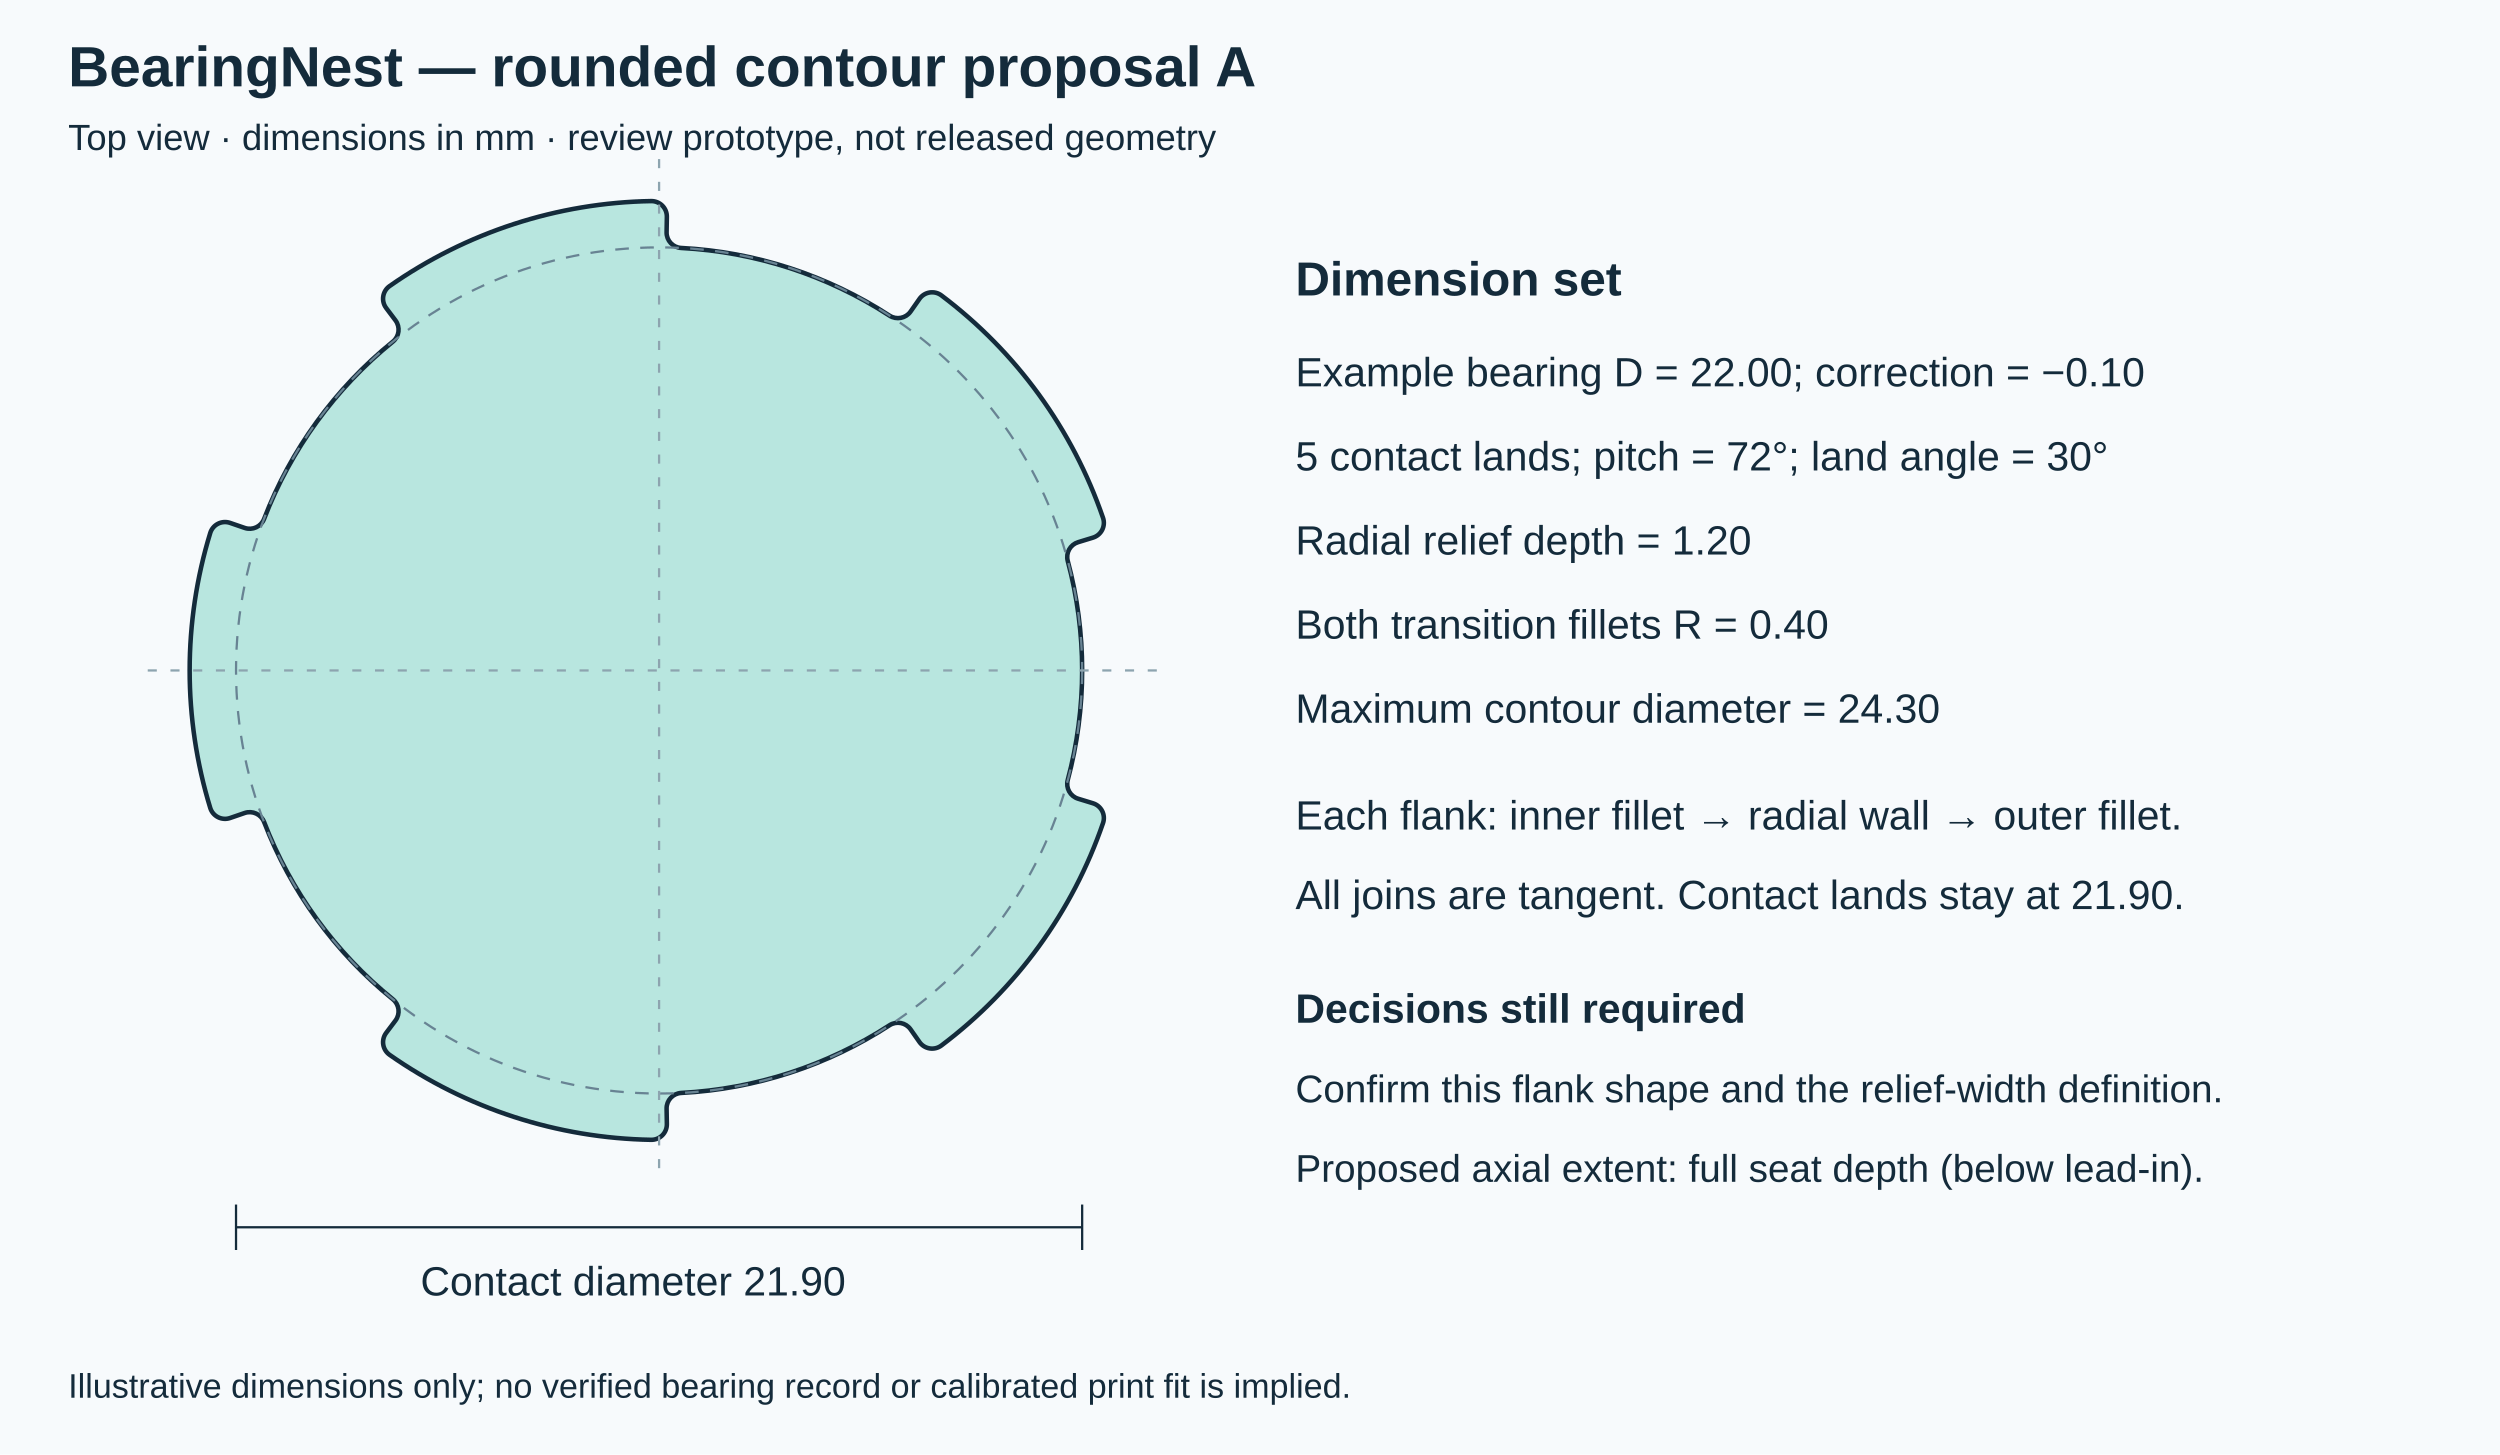
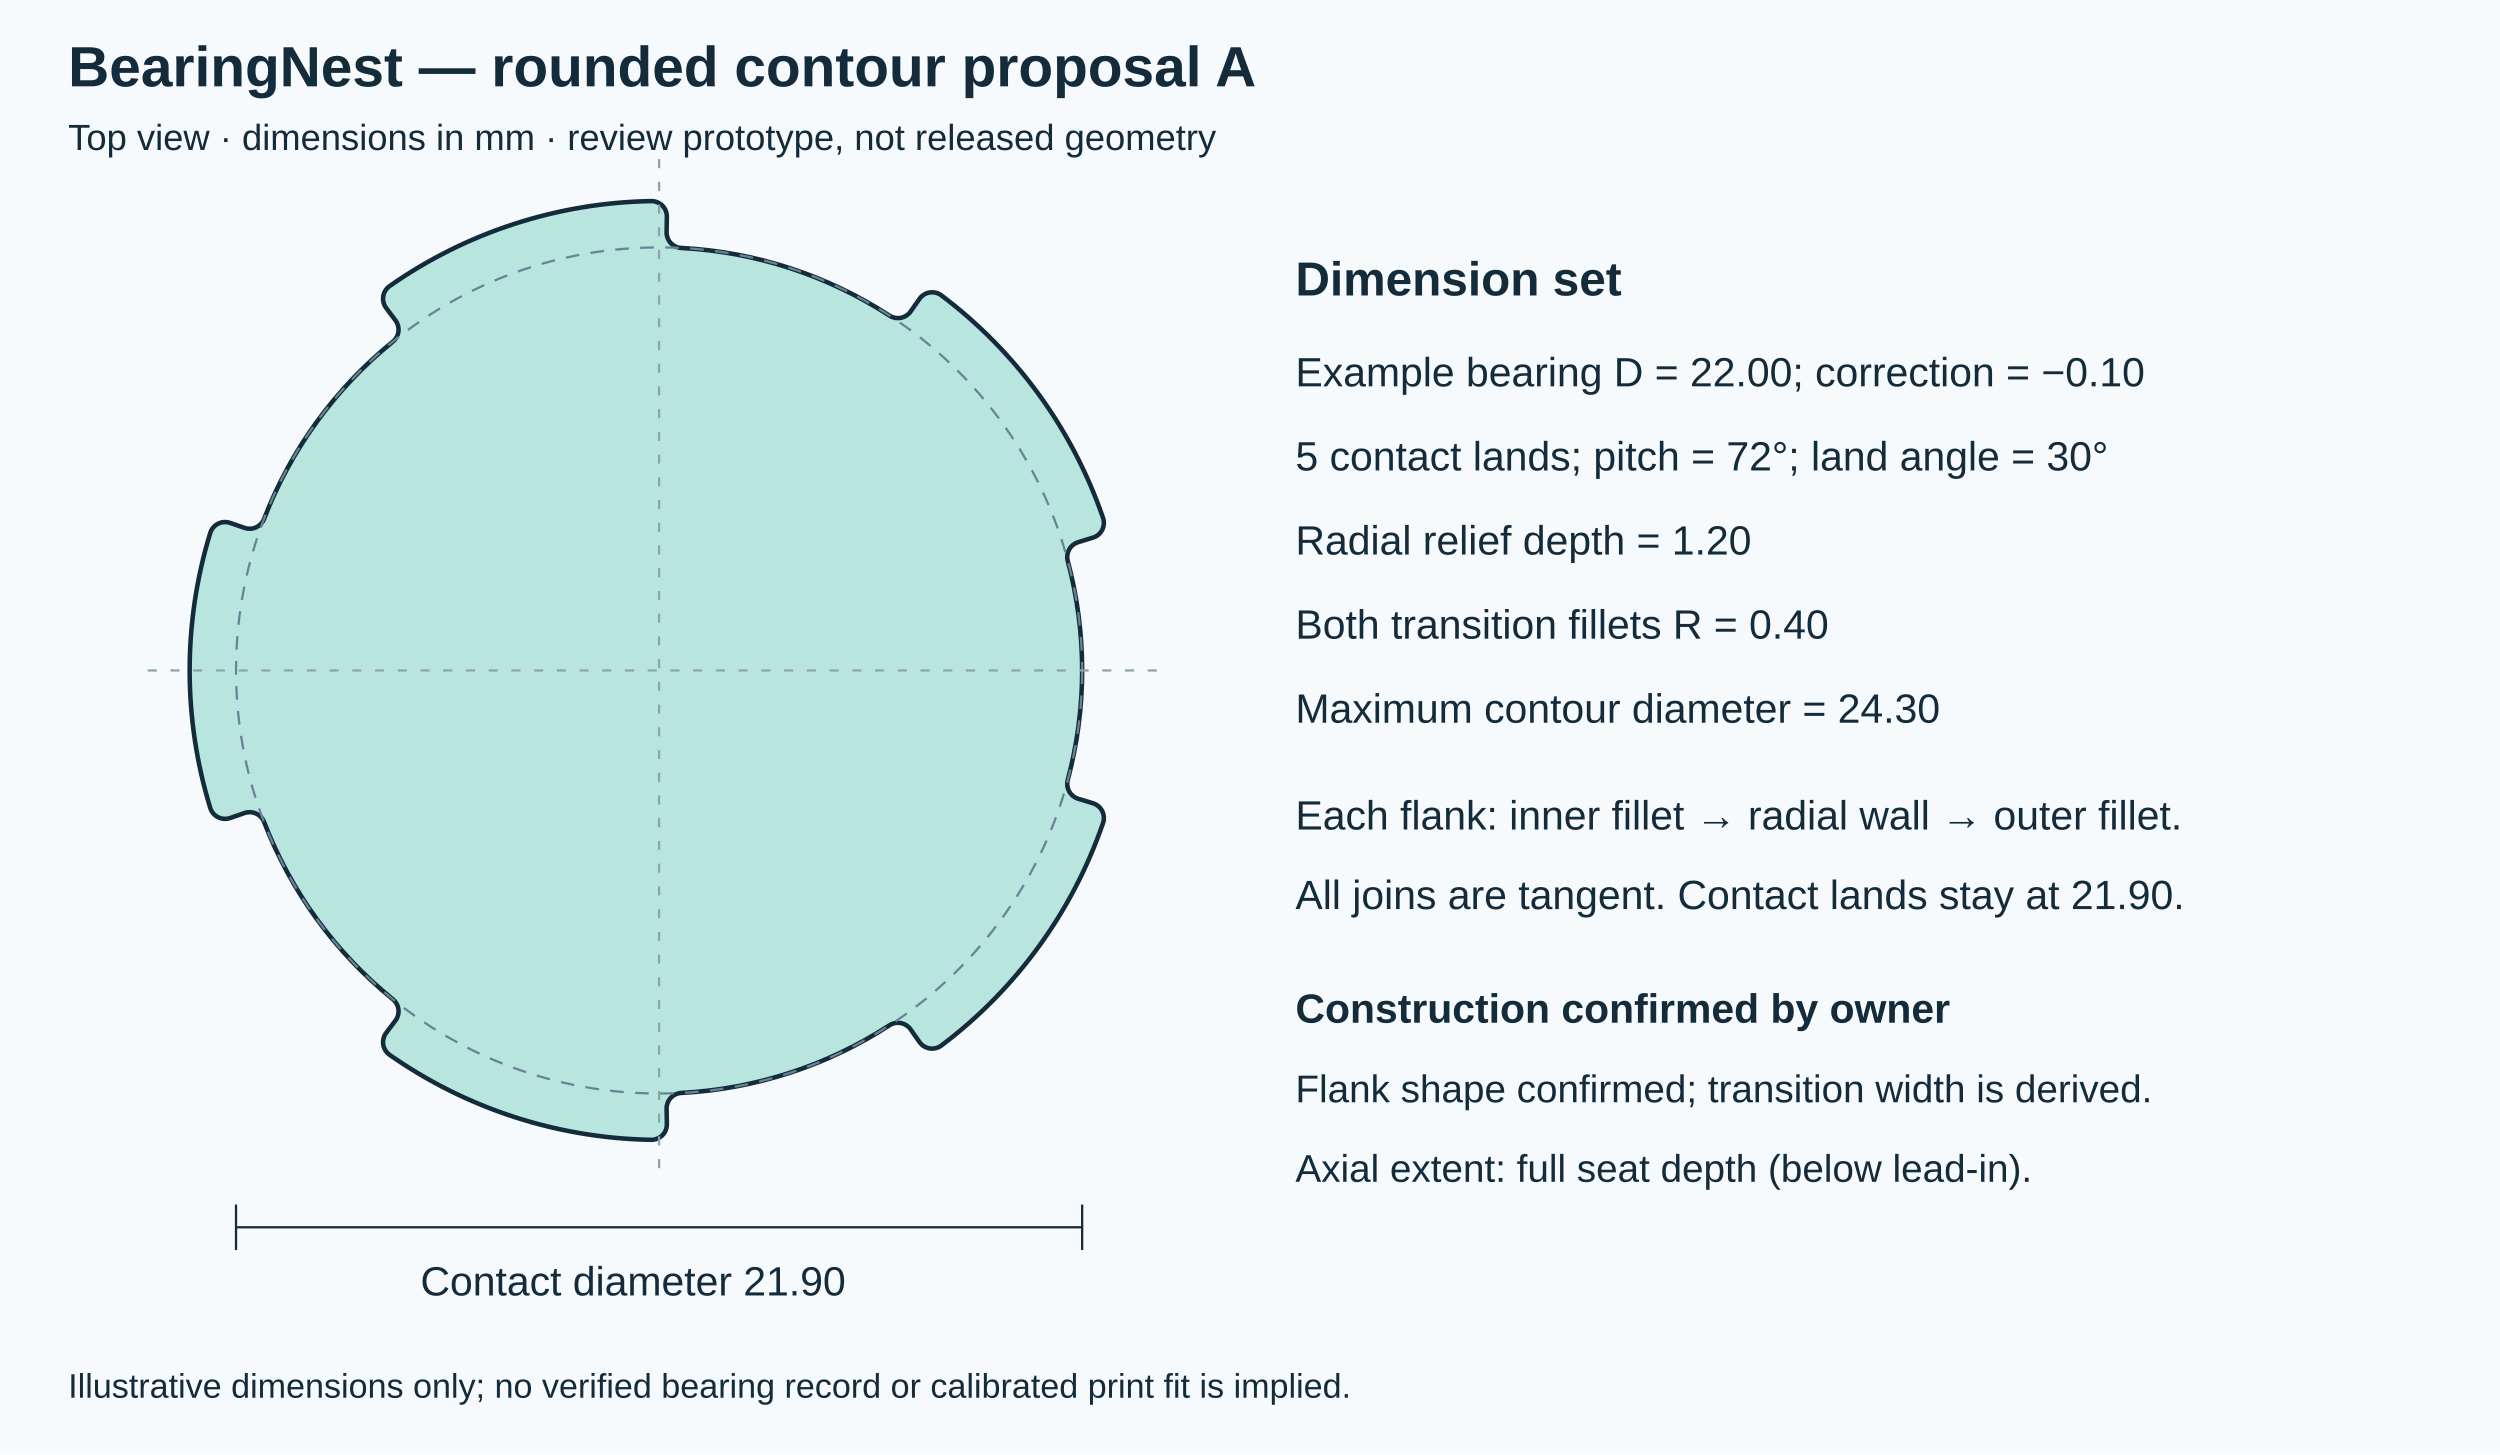
<svg xmlns="http://www.w3.org/2000/svg" width="1100" height="640" viewBox="0 0 1100 640">
  <rect width="1100" height="640" fill="#f7fafc" />
  <g font-family="Arial,sans-serif" fill="#142b3b">
    <text x="30" y="38" font-size="25" font-weight="bold">BearingNest — rounded contour proposal A</text>
    <text x="30" y="66" font-size="16">Top view · dimensions in mm · review prototype, not released geometry</text>
    <path d="M 469.807,343.179 A 186.15 186.15 0 0 0 469.807,246.821 A 6.8 6.8 0 0 1 474.385,238.559 L 480.891,236.567 A 6.8 6.8 0 0 0 485.331,227.854 A 206.55 206.55 0 0 0 414.22,129.978 A 6.8 6.8 0 0 0 404.562,131.508 L 400.657,137.081 A 6.8 6.8 0 0 1 391.385,138.881 A 186.15 186.15 0 0 0 299.742,109.105 A 6.8 6.8 0 0 1 293.299,102.198 L 293.416,95.395 A 6.8 6.8 0 0 0 286.501,88.48 A 206.55 206.55 0 0 0 171.441,125.865 A 6.8 6.8 0 0 0 169.912,135.524 L 174.005,140.959 A 6.8 6.8 0 0 1 172.852,150.334 A 186.15 186.15 0 0 0 116.214,228.29 A 6.8 6.8 0 0 1 107.654,232.283 L 101.22,230.07 A 6.8 6.8 0 0 0 92.506,234.509 A 206.55 206.55 0 0 0 92.506,355.491 A 6.8 6.8 0 0 0 101.22,359.93 L 107.654,357.717 A 6.8 6.8 0 0 1 116.214,361.71 A 186.15 186.15 0 0 0 172.852,439.666 A 6.8 6.8 0 0 1 174.005,449.041 L 169.912,454.476 A 6.8 6.8 0 0 0 171.441,464.135 A 206.55 206.55 0 0 0 286.501,501.52 A 6.8 6.8 0 0 0 293.416,494.605 L 293.299,487.802 A 6.8 6.8 0 0 1 299.742,480.895 A 186.15 186.15 0 0 0 391.385,451.118 A 6.8 6.8 0 0 1 400.657,452.919 L 404.562,458.491 A 6.8 6.8 0 0 0 414.22,460.022 A 206.55 206.55 0 0 0 485.331,362.146 A 6.8 6.8 0 0 0 480.891,353.433 L 474.385,351.441 A 6.8 6.8 0 0 1 469.807,343.179 Z" fill="#b8e6df" stroke="#142b3b" stroke-width="2" />
    <circle cx="290" cy="295" r="186.15" fill="none" stroke="#688393" stroke-dasharray="6 5" />
    <path d="M 65 295 H 515 M 290 70 V 520" stroke="#8da4af" stroke-dasharray="4 6" />
    <path d="M 103.85 540 H 476.15 M 103.85 530 V 550 M 476.15 530 V 550" stroke="#142b3b" />
    <text x="185" y="570" font-size="18">Contact diameter 21.90</text>
    <text x="570" y="130" font-size="21" font-weight="bold">Dimension set</text>
    <text x="570" y="170" font-size="18">Example bearing D = 22.00; correction = −0.10</text>
    <text x="570" y="207" font-size="18">5 contact lands; pitch = 72°; land angle = 30°</text>
    <text x="570" y="244" font-size="18">Radial relief depth = 1.20</text>
    <text x="570" y="281" font-size="18">Both transition fillets R = 0.40</text>
    <text x="570" y="318" font-size="18">Maximum contour diameter = 24.30</text>
    <text x="570" y="365" font-size="18">Each flank: inner fillet → radial wall → outer fillet.</text>
    <text x="570" y="400" font-size="18">All joins are tangent. Contact lands stay at 21.90.</text>
-     <text x="570" y="450" font-size="18" font-weight="bold">Decisions still required</text>
-     <text x="570" y="485" font-size="17">Confirm this flank shape and the relief-width definition.</text>
-     <text x="570" y="520" font-size="17">Proposed axial extent: full seat depth (below lead-in).</text>
+     <text x="570" y="450" font-size="18" font-weight="bold">Construction confirmed by owner</text>
+     <text x="570" y="485" font-size="17">Flank shape confirmed; transition width is derived.</text>
+     <text x="570" y="520" font-size="17">Axial extent: full seat depth (below lead-in).</text>
    <text x="30" y="615" font-size="15">Illustrative dimensions only; no verified bearing record or calibrated print fit is implied.</text>
  </g>
</svg>
